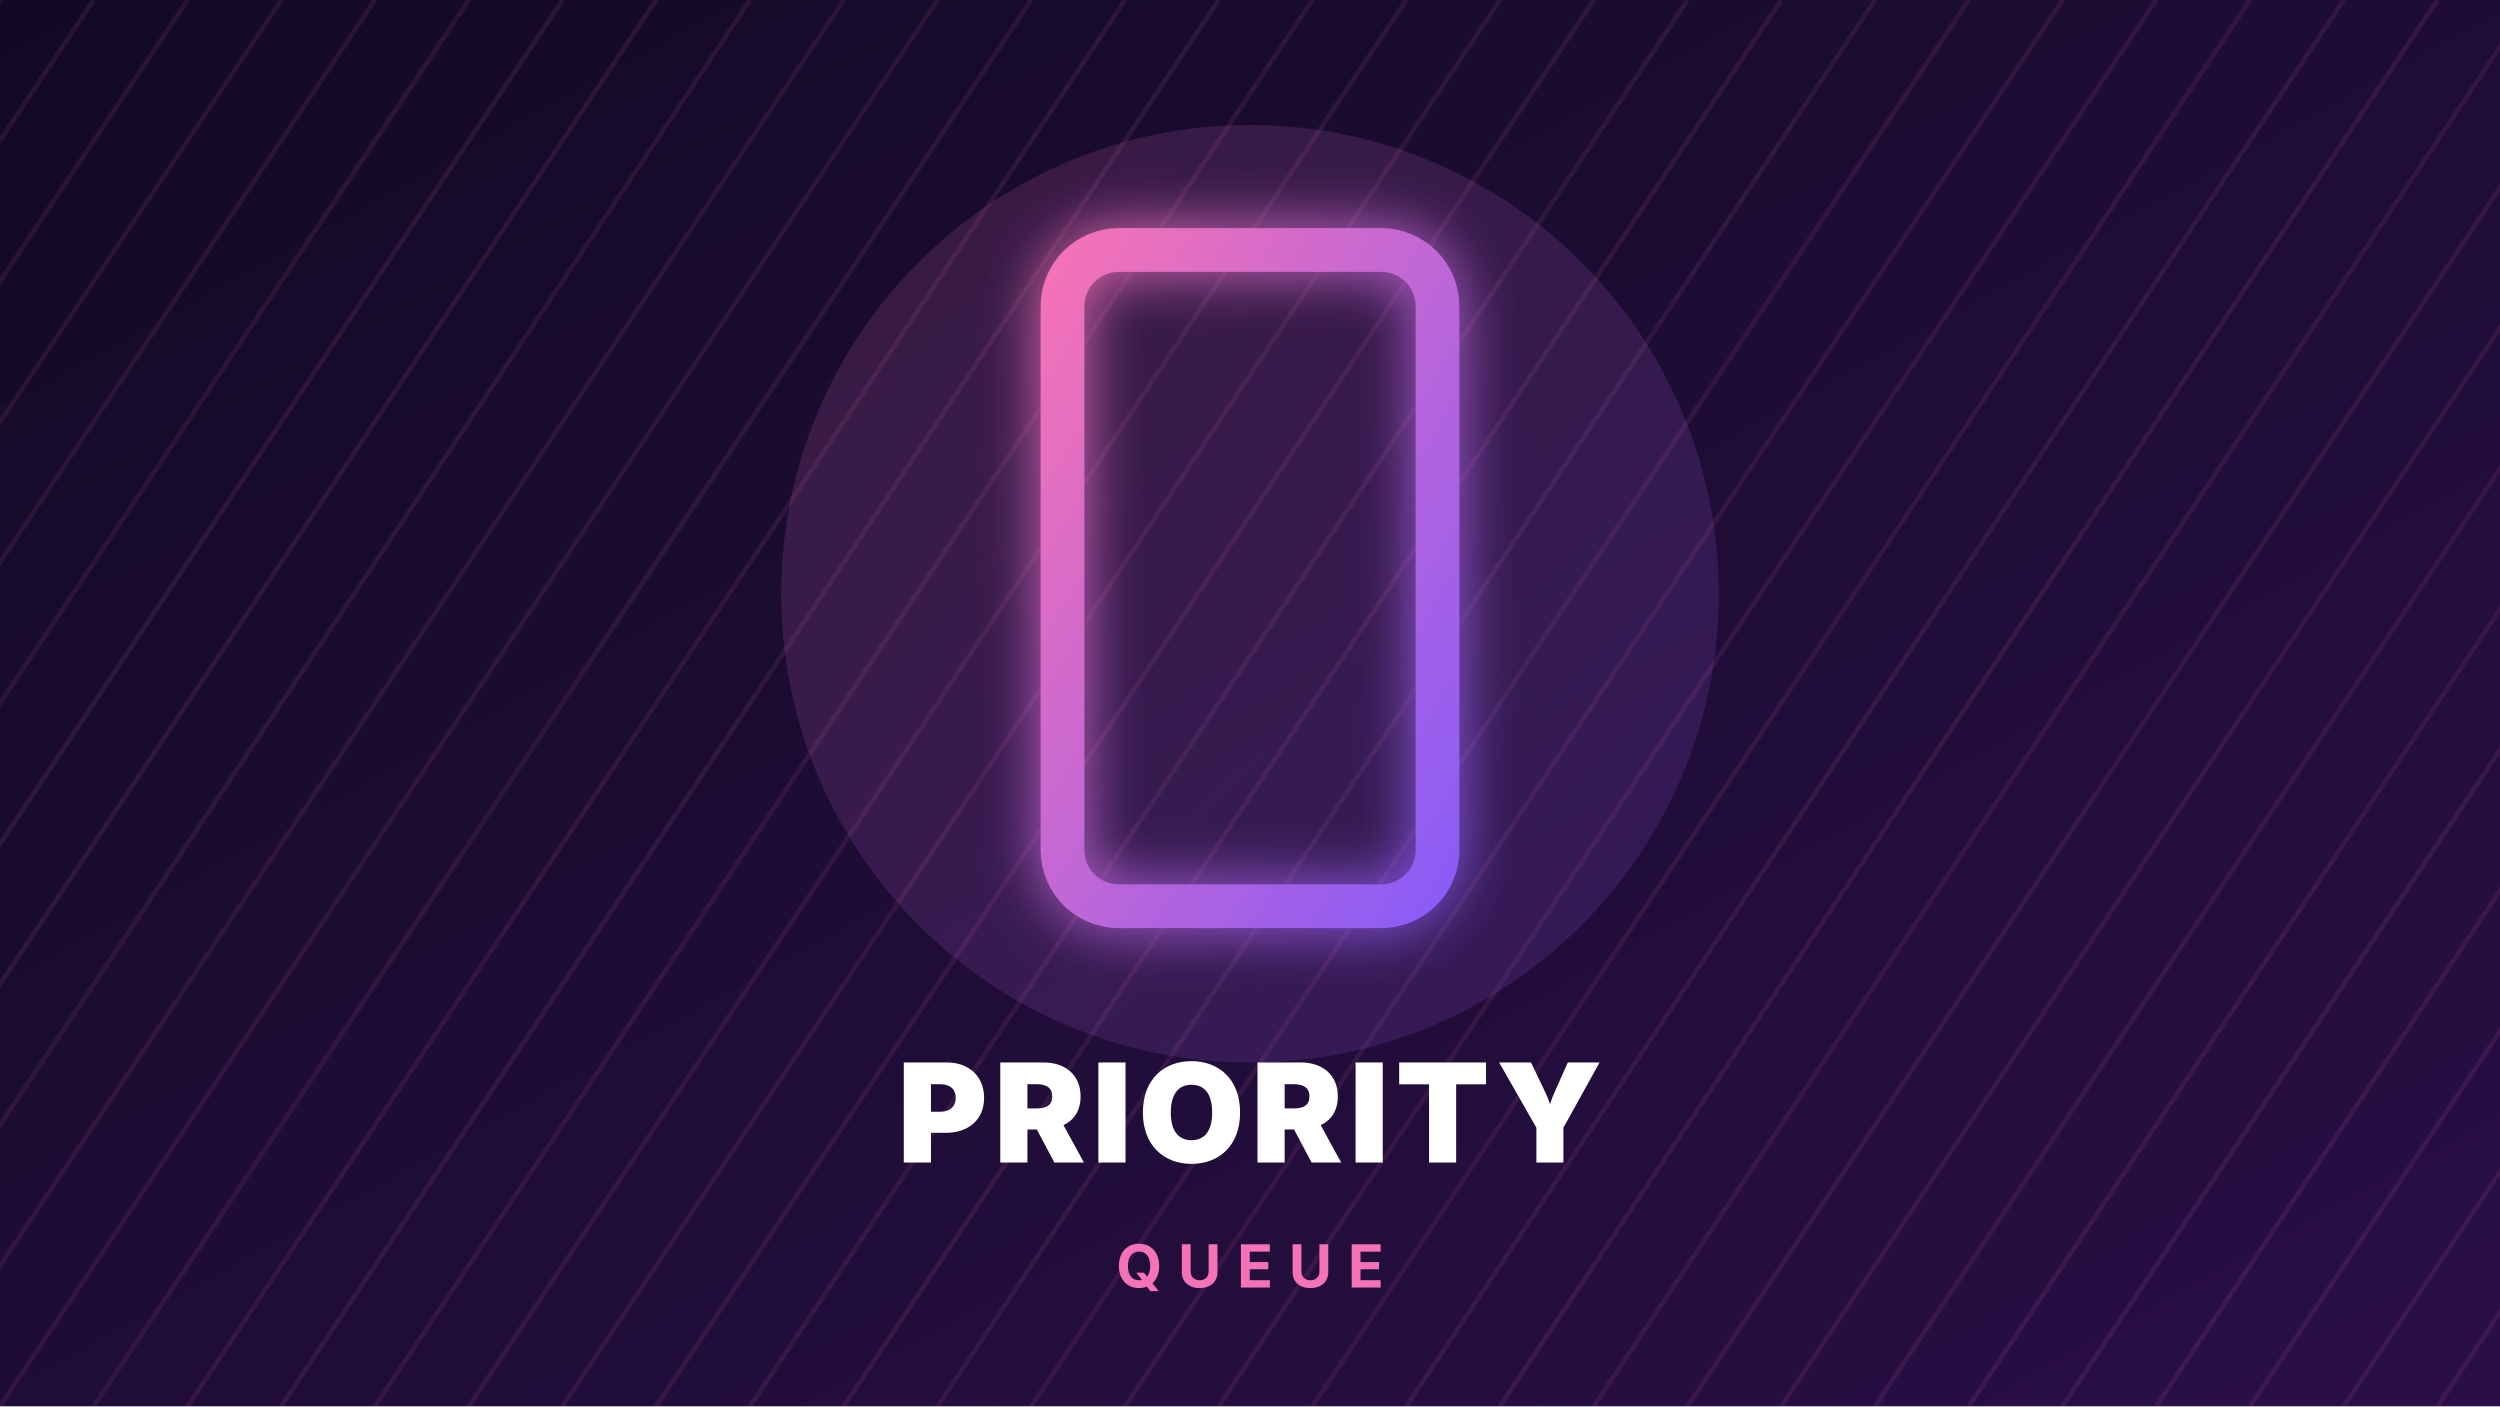
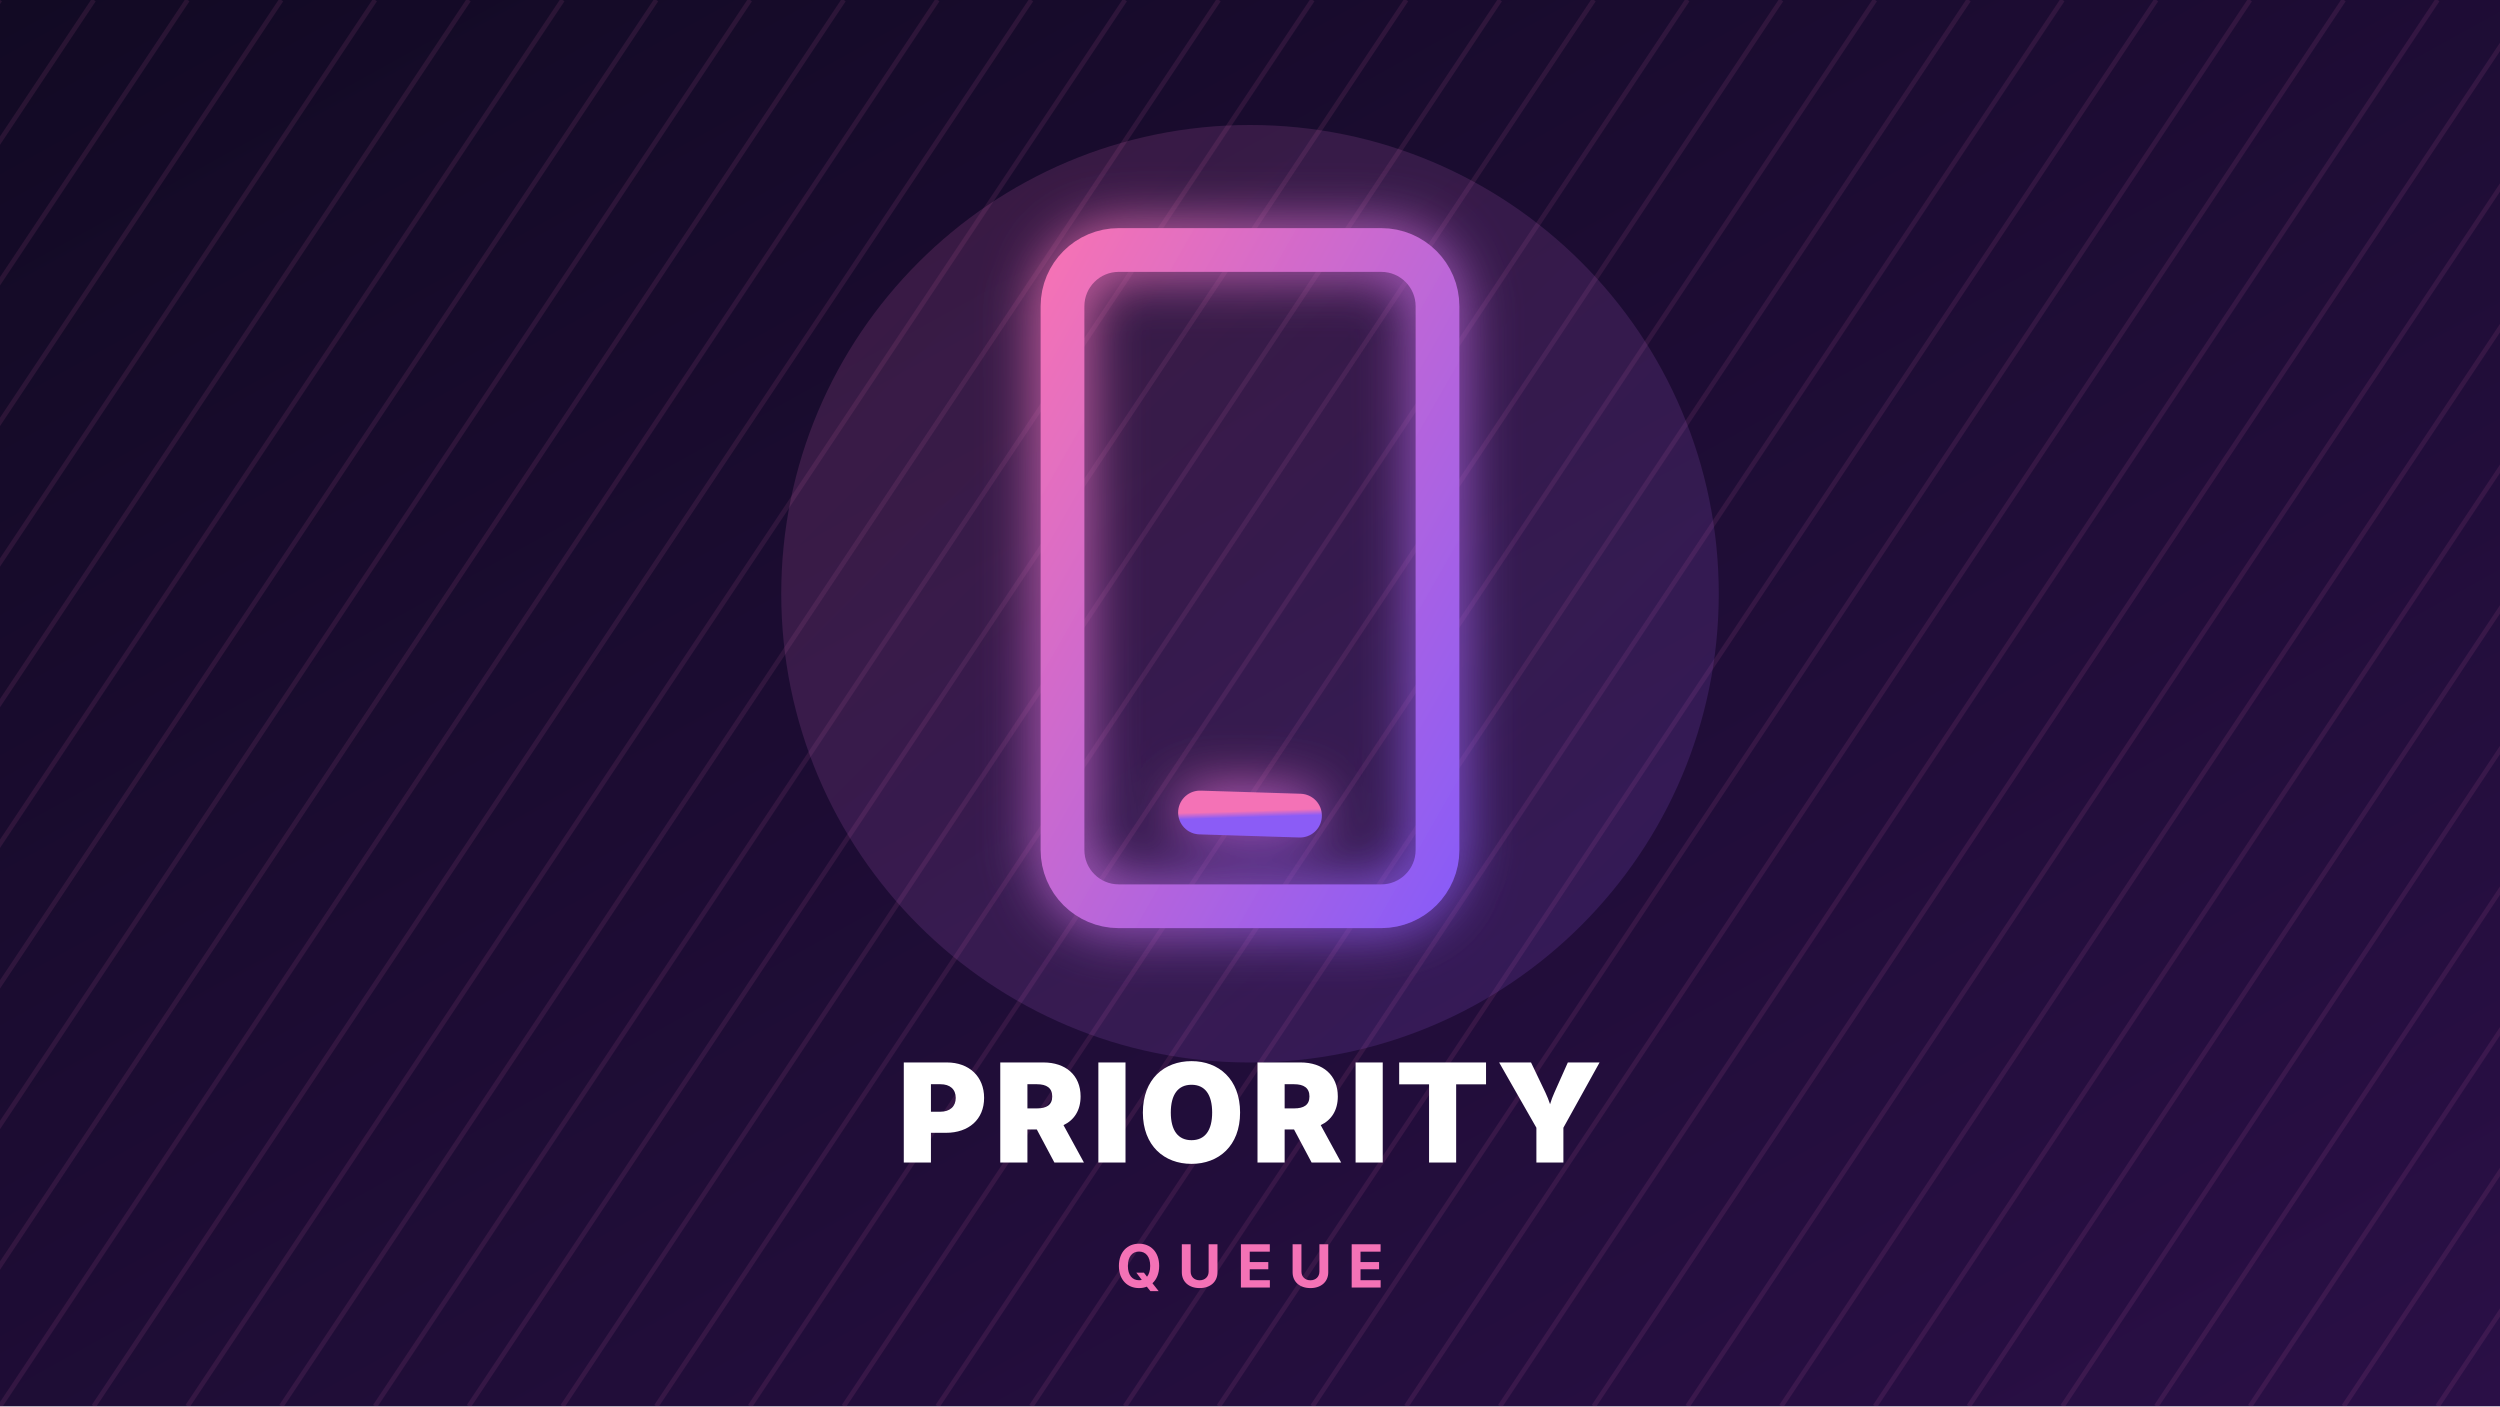
<svg xmlns="http://www.w3.org/2000/svg" viewBox="0 0 800 450" width="800" height="450">
  <defs>
    <linearGradient id="bg" x1="0" y1="0" x2="1" y2="1">
      <stop offset="0" stop-color="#120a24" />
      <stop offset="1" stop-color="#2a0f46" />
    </linearGradient>
    <linearGradient id="ac" x1="0" y1="0" x2="1" y2="1">
      <stop offset="0" stop-color="#f472b6" />
      <stop offset="1" stop-color="#8b5cf6" />
    </linearGradient>
    <filter id="glow" x="-30%" y="-30%" width="160%" height="160%">
      <feGaussianBlur stdDeviation="9" result="b" />
      <feMerge>
        <feMergeNode in="b" />
        <feMergeNode in="SourceGraphic" />
      </feMerge>
    </filter>
  </defs>
  <rect width="800" height="450" fill="url(#bg)" />
  <g opacity=".10" stroke="#f472b6" stroke-width="1.5">
    <line x1="0" y1="0" x2="-300" y2="450" />
    <line x1="30" y1="0" x2="-270" y2="450" />
    <line x1="60" y1="0" x2="-240" y2="450" />
    <line x1="90" y1="0" x2="-210" y2="450" />
    <line x1="120" y1="0" x2="-180" y2="450" />
    <line x1="150" y1="0" x2="-150" y2="450" />
    <line x1="180" y1="0" x2="-120" y2="450" />
    <line x1="210" y1="0" x2="-90" y2="450" />
    <line x1="240" y1="0" x2="-60" y2="450" />
    <line x1="270" y1="0" x2="-30" y2="450" />
    <line x1="300" y1="0" x2="0" y2="450" />
    <line x1="330" y1="0" x2="30" y2="450" />
    <line x1="360" y1="0" x2="60" y2="450" />
    <line x1="390" y1="0" x2="90" y2="450" />
    <line x1="420" y1="0" x2="120" y2="450" />
    <line x1="450" y1="0" x2="150" y2="450" />
    <line x1="480" y1="0" x2="180" y2="450" />
    <line x1="510" y1="0" x2="210" y2="450" />
    <line x1="540" y1="0" x2="240" y2="450" />
    <line x1="570" y1="0" x2="270" y2="450" />
    <line x1="600" y1="0" x2="300" y2="450" />
    <line x1="630" y1="0" x2="330" y2="450" />
    <line x1="660" y1="0" x2="360" y2="450" />
    <line x1="690" y1="0" x2="390" y2="450" />
    <line x1="720" y1="0" x2="420" y2="450" />
    <line x1="750" y1="0" x2="450" y2="450" />
    <line x1="780" y1="0" x2="480" y2="450" />
    <line x1="810" y1="0" x2="510" y2="450" />
    <line x1="840" y1="0" x2="540" y2="450" />
    <line x1="870" y1="0" x2="570" y2="450" />
    <line x1="900" y1="0" x2="600" y2="450" />
    <line x1="930" y1="0" x2="630" y2="450" />
    <line x1="960" y1="0" x2="660" y2="450" />
    <line x1="990" y1="0" x2="690" y2="450" />
    <line x1="1020" y1="0" x2="720" y2="450" />
    <line x1="1050" y1="0" x2="750" y2="450" />
    <line x1="1080" y1="0" x2="780" y2="450" />
    <line x1="1110" y1="0" x2="810" y2="450" />
    <line x1="1140" y1="0" x2="840" y2="450" />
  </g>
  <circle cx="400" cy="190" r="150" fill="url(#ac)" opacity=".16" />
  <g transform="translate(144 -40)" filter="url(#glow)" fill="none" stroke="url(#ac)" stroke-width="14" stroke-linecap="round" stroke-linejoin="round">
    <rect x="196" y="120" width="120" height="210" rx="18" />
-     <path d="M240 300 H272" />
+     <path d="M240 300 L272 301" />
  </g>
  <text x="400" y="372" text-anchor="middle" font-family="Inter, Arial, sans-serif" font-size="44" font-weight="900" letter-spacing="2" fill="#fff">PRIORITY</text>
  <text x="400" y="412" text-anchor="middle" font-family="Inter, Arial, sans-serif" font-size="19" font-weight="700" letter-spacing="5" fill="#f472b6">QUEUE</text>
</svg>
